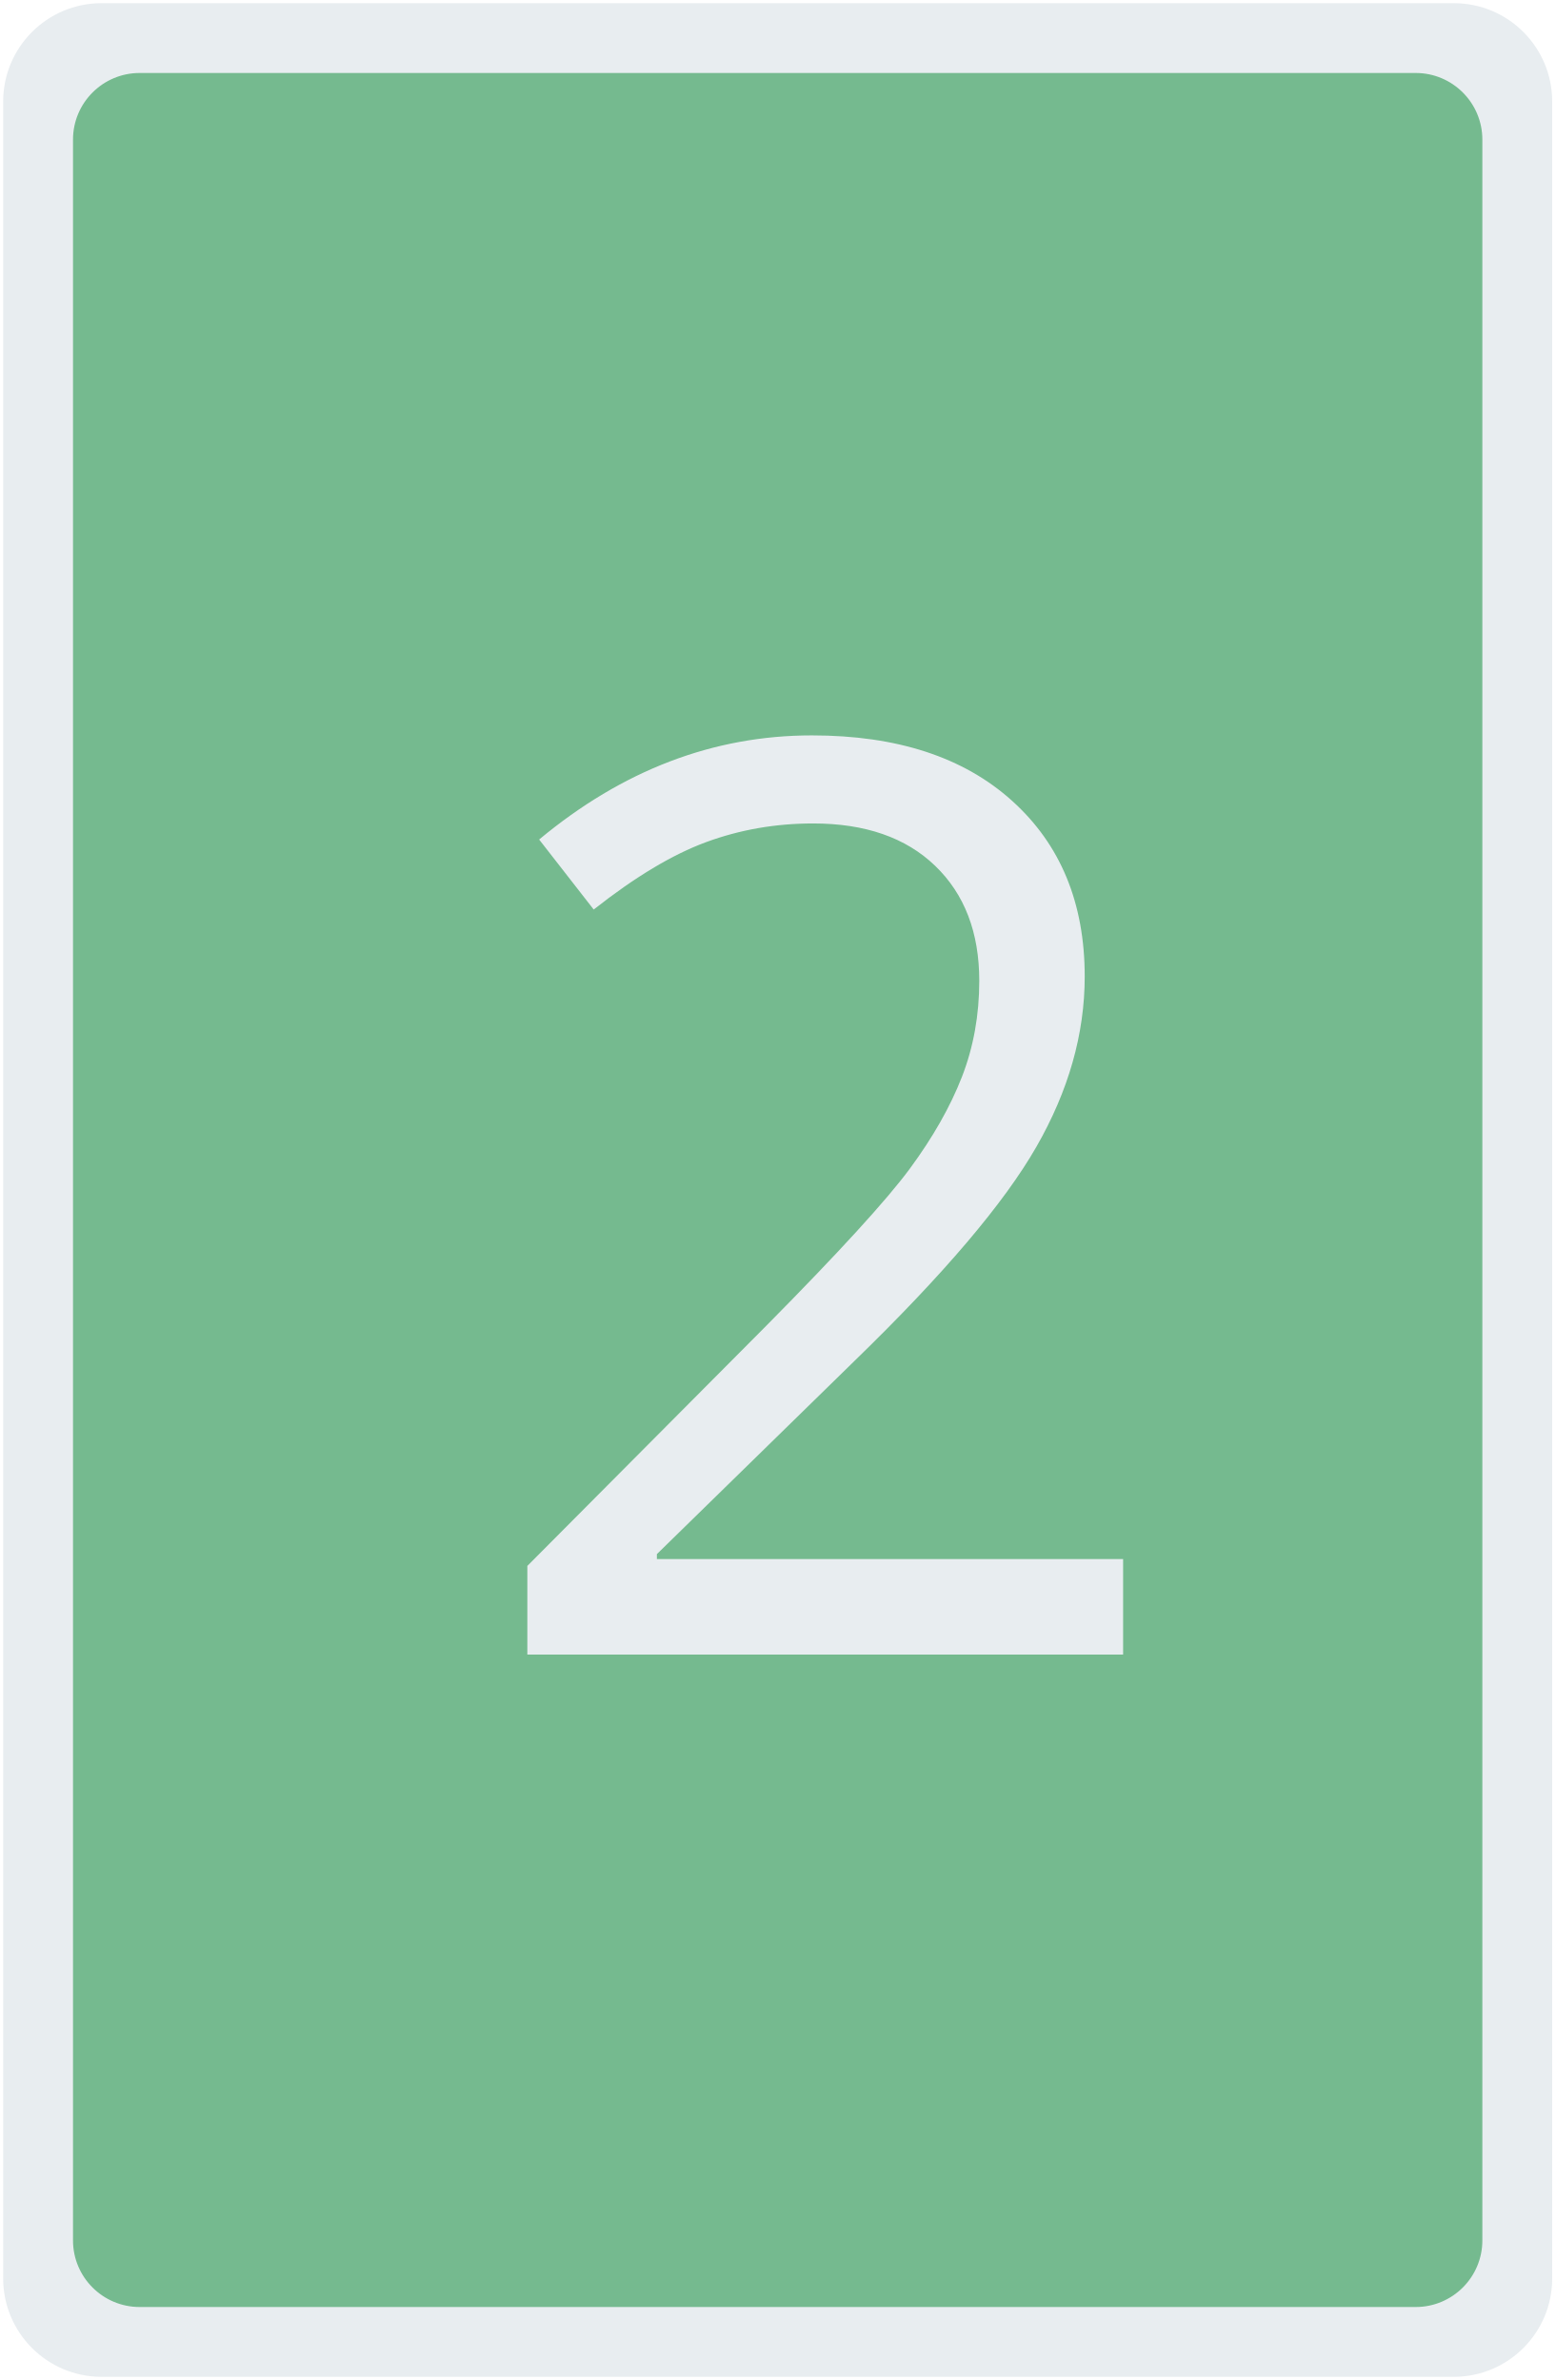
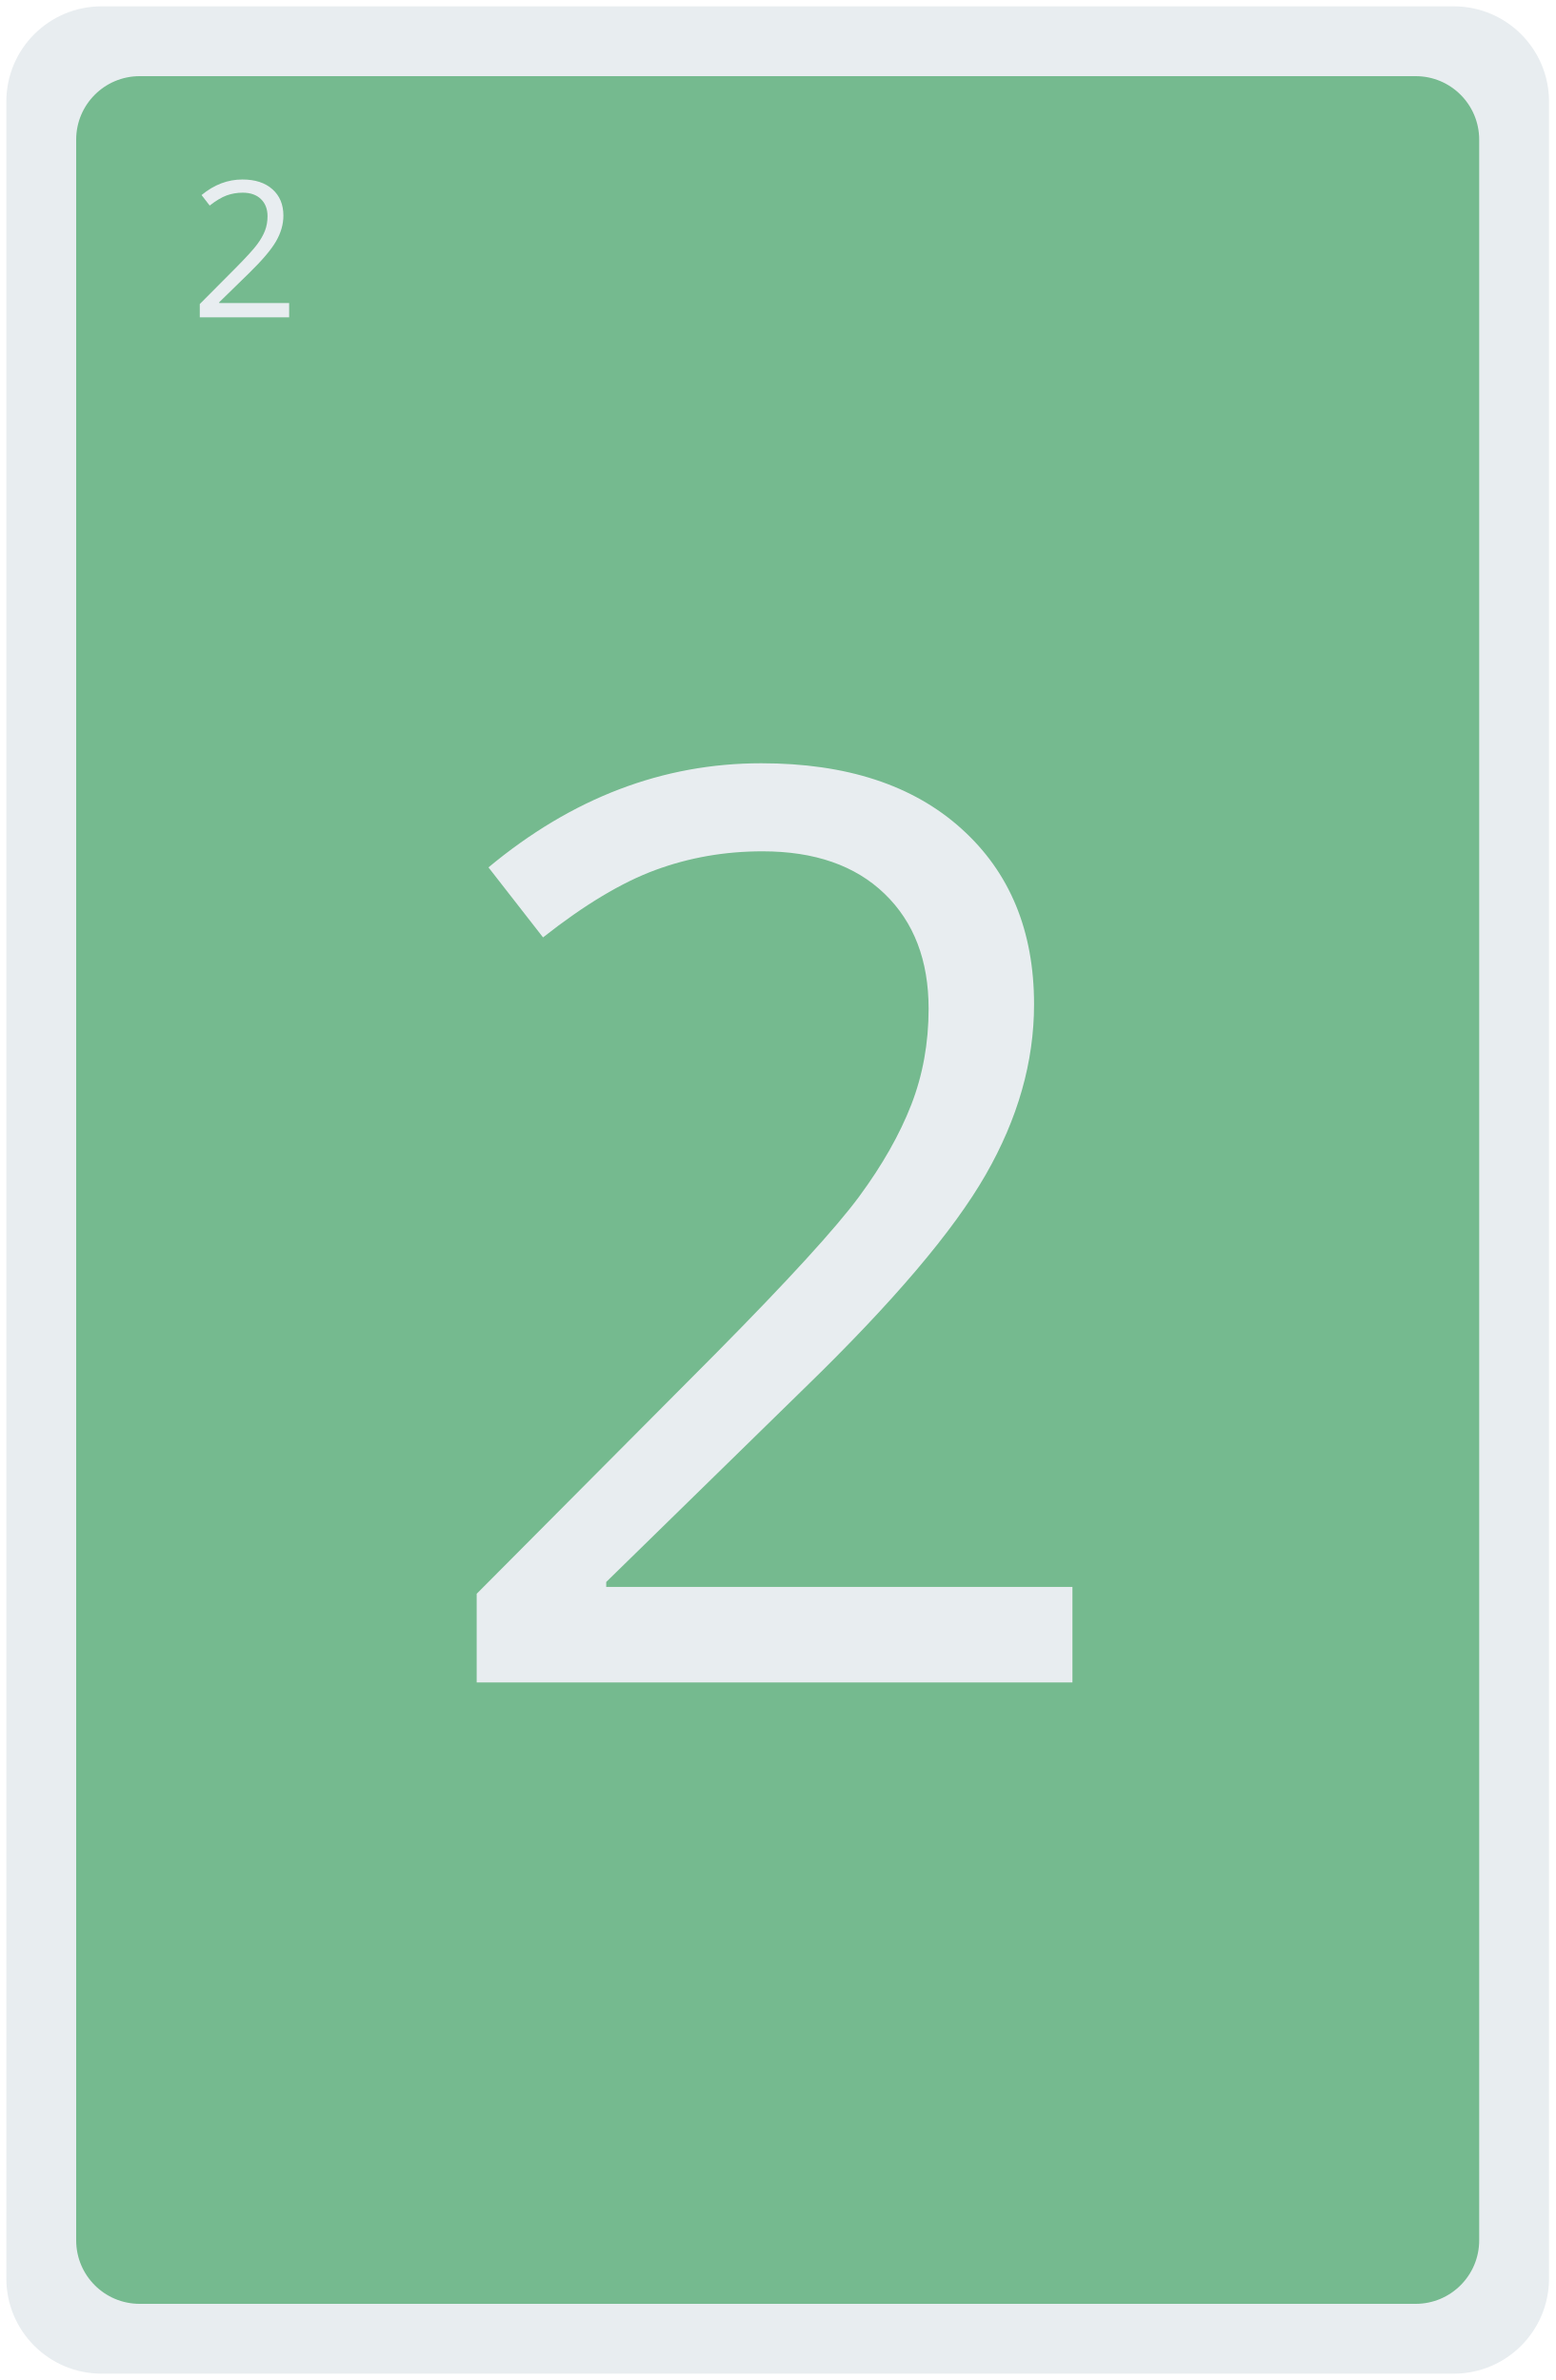
- <svg xmlns="http://www.w3.org/2000/svg" width="245" height="375">
+ <svg xmlns="http://www.w3.org/2000/svg" xmlns:xlink="http://www.w3.org/1999/xlink" width="245" height="375">
+   <defs>
+     <text fill="#e8edf0" font-family="Open Sans,sans-serif" id="nb">2</text>
+   </defs>
  <g>
-     <rect fill="#e8edf0" stroke="#e8edf0" x="1" y="1" width="243" height="373" id="svg_4" rx="15" />
-     <rect fill="#75ba8f" stroke="#75ba8f" x="12" y="12" width="221" height="351" id="svg_5" rx="10" />
-     <text fill="#e8edf0" stroke="#e8edf0" x="73.3" y="260.7" id="svg_6" stroke-width="0" font-size="200" font-family="Open Sans,sans-serif" text-anchor="start" xml:space="preserve">2</text>
+     <rect fill="#e8edf0" x="1" y="1" width="243" height="373" rx="15" />
+     <rect fill="#75ba8f" x="12" y="12" width="221" height="351" rx="10" />
+     <use xlink:href="#nb" x="50%" y="50%" font-size="200" dominant-baseline="central" text-anchor="middle" />
+     <use xlink:href="#nb" x="30" y="50" font-size="30" id="snb1" />
+     <use xlink:href="#snb1" transform="rotate(180)" transform-origin="center" />
  </g>
</svg>
